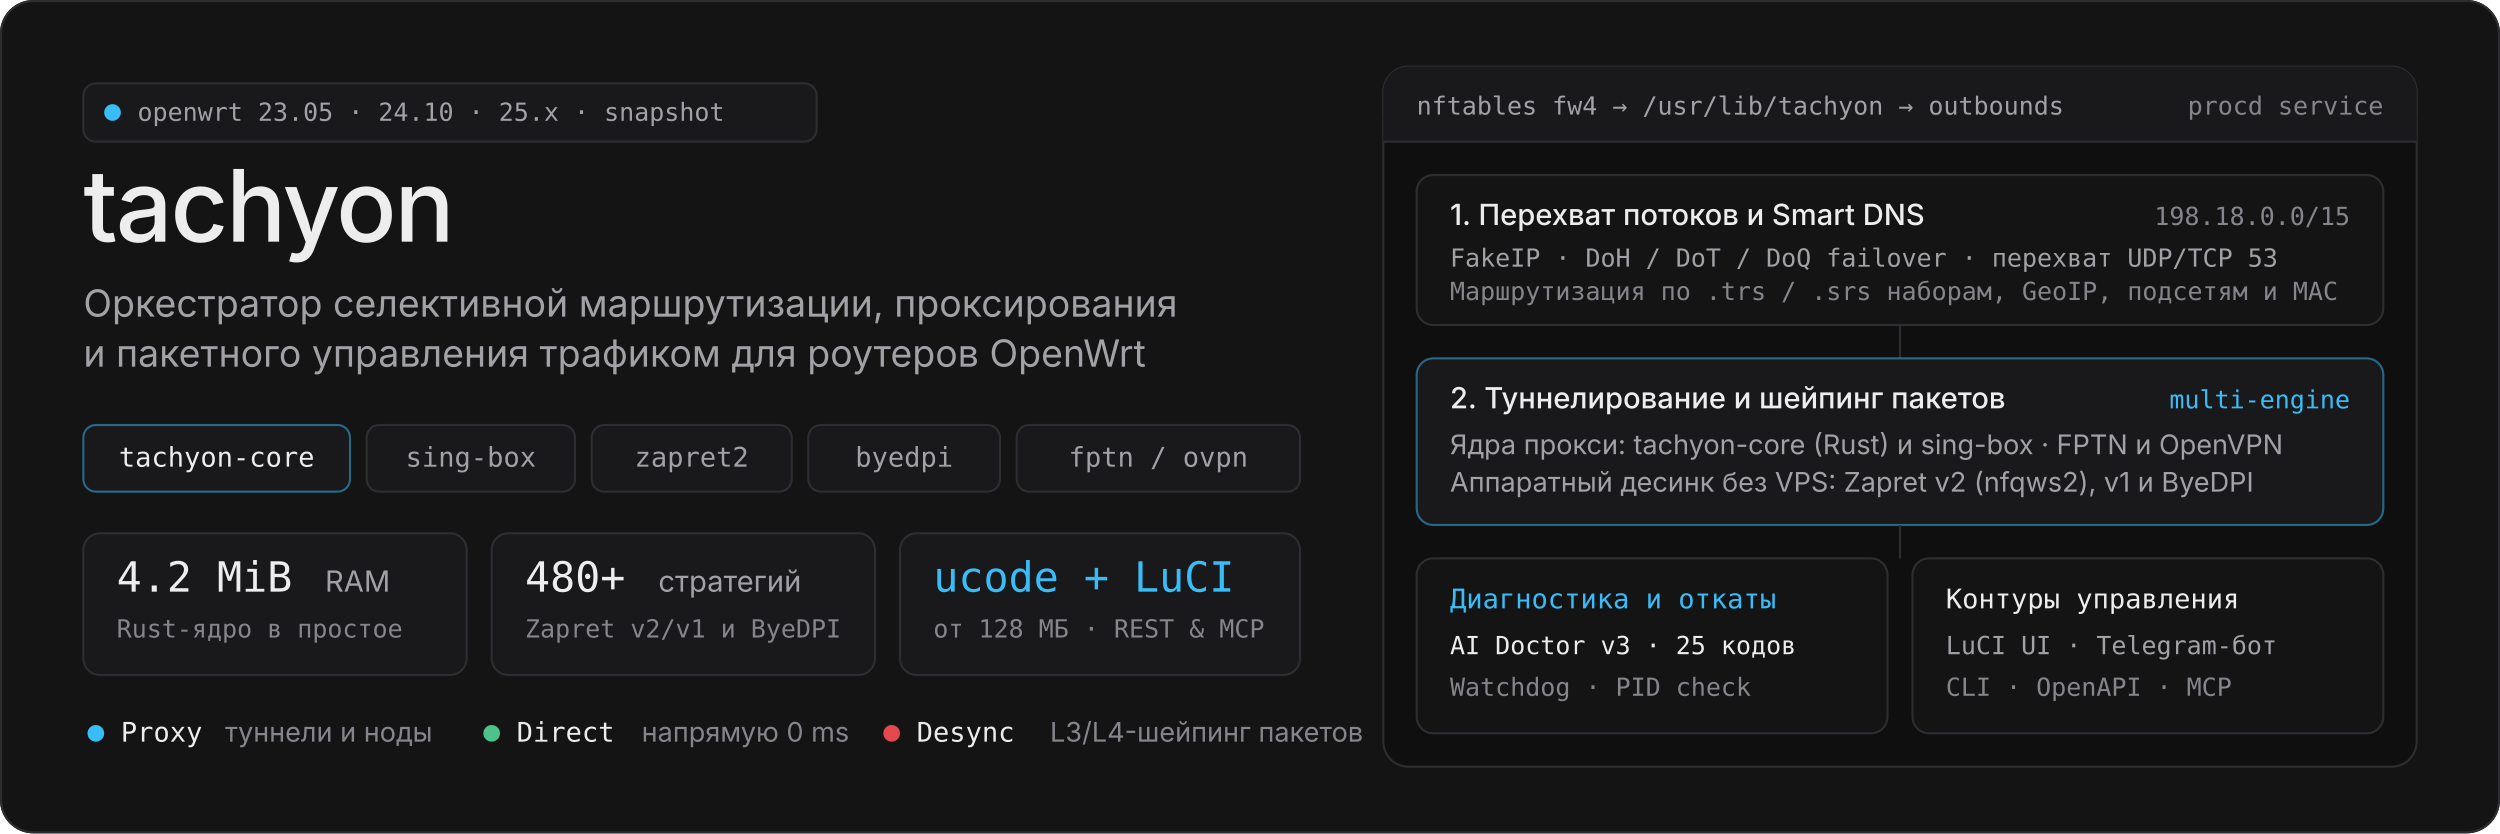
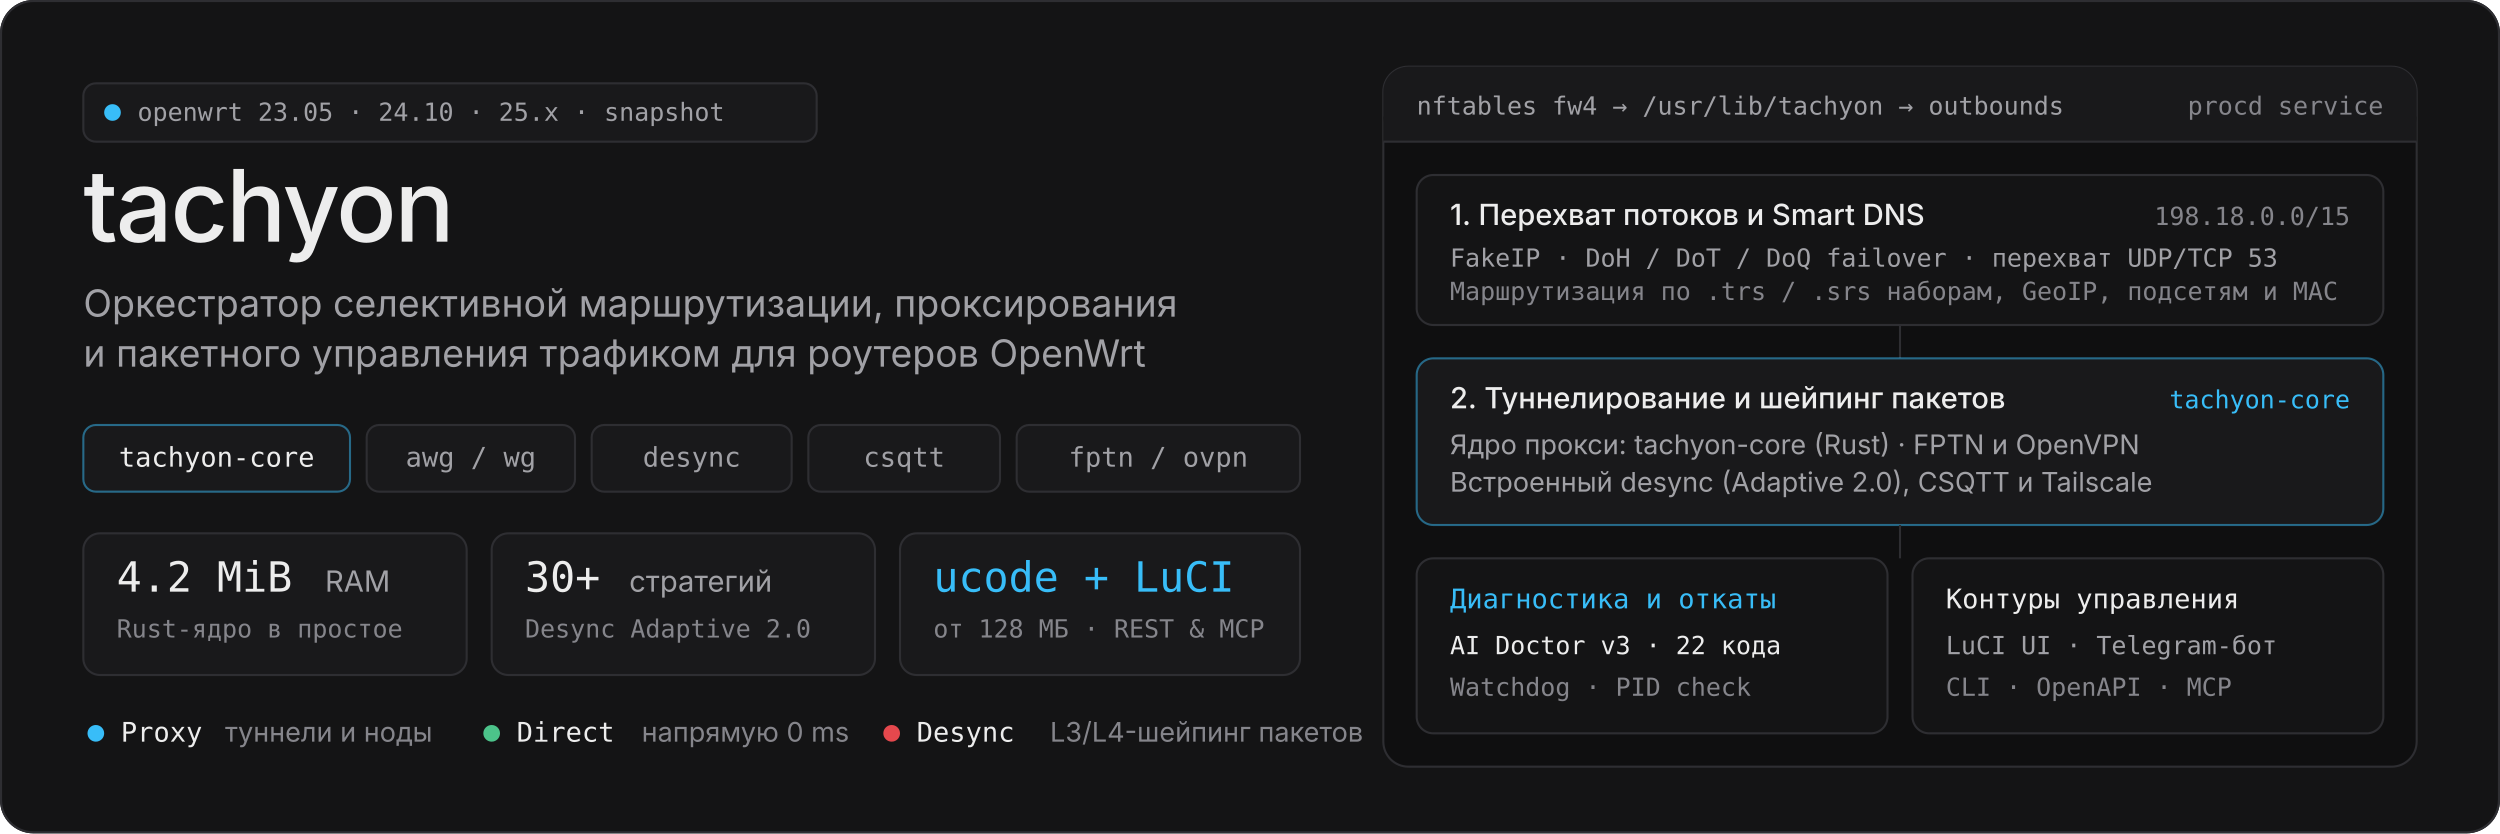
<svg xmlns="http://www.w3.org/2000/svg" width="1200" height="400" viewBox="0 0 1200 400" role="img" aria-labelledby="title desc">
  <rect width="1200" height="400" rx="16" fill="#141415" />
  <rect x="0.5" y="0.5" width="1199" height="399" rx="15.5" fill="none" stroke="#2e2e32" stroke-width="1" />
  <g transform="translate(40, 40)">
    <rect x="0" y="0" width="352" height="28" rx="6" fill="#19191b" stroke="#2e2e32" stroke-width="1" />
    <circle cx="14" cy="14" r="4" fill="#38bdf8" />
    <text x="26" y="18" fill="#a1a1a6" font-family="ui-monospace, SFMono-Regular, Menlo, Consolas, monospace" font-size="12" font-weight="400">openwrt 23.05 · 24.10 · 25.x · snapshot</text>
    <text x="0" y="76" fill="#ededed" font-family="-apple-system, BlinkMacSystemFont, 'Segoe UI', Inter, sans-serif" font-size="48" font-weight="500" letter-spacing="-1">tachyon</text>
    <text x="0" y="112" fill="#a1a1a6" font-family="-apple-system, BlinkMacSystemFont, 'Segoe UI', Inter, sans-serif" font-size="18" font-weight="400">Оркестратор селективной маршрутизации, проксирования</text>
    <text x="0" y="136" fill="#a1a1a6" font-family="-apple-system, BlinkMacSystemFont, 'Segoe UI', Inter, sans-serif" font-size="18" font-weight="400">и пакетного управления трафиком для роутеров OpenWrt</text>
    <g transform="translate(0, 164)">
      <rect x="0" y="0" width="128" height="32" rx="6" fill="#19191b" stroke="#38bdf8" stroke-width="1" stroke-opacity="0.5" />
      <text x="64" y="20" text-anchor="middle" fill="#ededed" font-family="ui-monospace, SFMono-Regular, Menlo, Consolas, monospace" font-size="13" font-weight="500">tachyon-core</text>
      <rect x="136" y="0" width="100" height="32" rx="6" fill="#19191b" stroke="#2e2e32" stroke-width="1" />
-       <text x="186" y="20" text-anchor="middle" fill="#a1a1a6" font-family="ui-monospace, SFMono-Regular, Menlo, Consolas, monospace" font-size="13" font-weight="400">sing-box</text>
+       <text x="186" y="20" text-anchor="middle" fill="#a1a1a6" font-family="ui-monospace, SFMono-Regular, Menlo, Consolas, monospace" font-size="13" font-weight="400">awg / wg</text>
      <rect x="244" y="0" width="96" height="32" rx="6" fill="#19191b" stroke="#2e2e32" stroke-width="1" />
-       <text x="292" y="20" text-anchor="middle" fill="#a1a1a6" font-family="ui-monospace, SFMono-Regular, Menlo, Consolas, monospace" font-size="13" font-weight="400">zapret2</text>
+       <text x="292" y="20" text-anchor="middle" fill="#a1a1a6" font-family="ui-monospace, SFMono-Regular, Menlo, Consolas, monospace" font-size="13" font-weight="400">desync</text>
      <rect x="348" y="0" width="92" height="32" rx="6" fill="#19191b" stroke="#2e2e32" stroke-width="1" />
-       <text x="394" y="20" text-anchor="middle" fill="#a1a1a6" font-family="ui-monospace, SFMono-Regular, Menlo, Consolas, monospace" font-size="13" font-weight="400">byedpi</text>
+       <text x="394" y="20" text-anchor="middle" fill="#a1a1a6" font-family="ui-monospace, SFMono-Regular, Menlo, Consolas, monospace" font-size="13" font-weight="400">csqtt</text>
      <rect x="448" y="0" width="136" height="32" rx="6" fill="#19191b" stroke="#2e2e32" stroke-width="1" />
      <text x="516" y="20" text-anchor="middle" fill="#a1a1a6" font-family="ui-monospace, SFMono-Regular, Menlo, Consolas, monospace" font-size="13" font-weight="400">fptn / ovpn</text>
    </g>
    <g transform="translate(0, 216)">
      <rect x="0" y="0" width="184" height="68" rx="8" fill="#19191b" stroke="#2e2e32" stroke-width="1" />
      <text x="16" y="28" fill="#ededed" font-family="ui-monospace, SFMono-Regular, Menlo, Consolas, monospace" font-size="20" font-weight="500">4.2 MiB</text>
      <text x="116" y="28" fill="#a1a1a6" font-family="-apple-system, BlinkMacSystemFont, 'Segoe UI', Inter, sans-serif" font-size="14" font-weight="400">RAM</text>
      <text x="16" y="50" fill="#85858b" font-family="ui-monospace, SFMono-Regular, Menlo, Consolas, monospace" font-size="12" font-weight="400">Rust-ядро в простое</text>
      <rect x="196" y="0" width="184" height="68" rx="8" fill="#19191b" stroke="#2e2e32" stroke-width="1" />
-       <text x="212" y="28" fill="#ededed" font-family="ui-monospace, SFMono-Regular, Menlo, Consolas, monospace" font-size="20" font-weight="500">480+</text>
-       <text x="276" y="28" fill="#a1a1a6" font-family="-apple-system, BlinkMacSystemFont, 'Segoe UI', Inter, sans-serif" font-size="14" font-weight="400">стратегий</text>
-       <text x="212" y="50" fill="#85858b" font-family="ui-monospace, SFMono-Regular, Menlo, Consolas, monospace" font-size="12" font-weight="400">Zapret v2/v1 и ByeDPI</text>
+       <text x="212" y="28" fill="#ededed" font-family="ui-monospace, SFMono-Regular, Menlo, Consolas, monospace" font-size="20" font-weight="500">30+</text>
+       <text x="262" y="28" fill="#a1a1a6" font-family="-apple-system, BlinkMacSystemFont, 'Segoe UI', Inter, sans-serif" font-size="14" font-weight="400">стратегий</text>
+       <text x="212" y="50" fill="#85858b" font-family="ui-monospace, SFMono-Regular, Menlo, Consolas, monospace" font-size="12" font-weight="400">Desync Adaptive 2.0</text>
      <rect x="392" y="0" width="192" height="68" rx="8" fill="#19191b" stroke="#2e2e32" stroke-width="1" />
      <text x="408" y="28" fill="#38bdf8" font-family="ui-monospace, SFMono-Regular, Menlo, Consolas, monospace" font-size="20" font-weight="500">ucode + LuCI</text>
      <text x="408" y="50" fill="#85858b" font-family="ui-monospace, SFMono-Regular, Menlo, Consolas, monospace" font-size="12" font-weight="400">от 128 МБ · REST &amp; MCP</text>
    </g>
    <g transform="translate(0, 304)">
      <circle cx="6" cy="8" r="4" fill="#38bdf8" />
      <text x="18" y="12" fill="#ededed" font-family="ui-monospace, SFMono-Regular, Menlo, Consolas, monospace" font-size="13" font-weight="500">Proxy</text>
      <text x="68" y="12" fill="#85858b" font-family="-apple-system, BlinkMacSystemFont, 'Segoe UI', Inter, sans-serif" font-size="13" font-weight="400">туннели и ноды</text>
      <circle cx="196" cy="8" r="4" fill="#4cc38a" />
      <text x="208" y="12" fill="#ededed" font-family="ui-monospace, SFMono-Regular, Menlo, Consolas, monospace" font-size="13" font-weight="500">Direct</text>
      <text x="268" y="12" fill="#85858b" font-family="-apple-system, BlinkMacSystemFont, 'Segoe UI', Inter, sans-serif" font-size="13" font-weight="400">напрямую 0 ms</text>
      <circle cx="388" cy="8" r="4" fill="#e5484d" />
      <text x="400" y="12" fill="#ededed" font-family="ui-monospace, SFMono-Regular, Menlo, Consolas, monospace" font-size="13" font-weight="500">Desync</text>
      <text x="464" y="12" fill="#85858b" font-family="-apple-system, BlinkMacSystemFont, 'Segoe UI', Inter, sans-serif" font-size="13" font-weight="400">L3/L4-шейпинг пакетов</text>
    </g>
  </g>
  <g transform="translate(664, 32)">
    <rect x="0" y="0" width="496" height="336" rx="12" fill="#0f0f10" stroke="#2e2e32" stroke-width="1" />
    <rect x="0" y="0" width="496" height="36" rx="12" fill="#19191b" />
    <rect x="0" y="24" width="496" height="12" fill="#19191b" />
    <line x1="0" y1="36" x2="496" y2="36" stroke="#2e2e32" stroke-width="1" />
    <text x="16" y="23" fill="#a1a1a6" font-family="ui-monospace, SFMono-Regular, Menlo, Consolas, monospace" font-size="12" font-weight="400">nftables fw4 → /usr/lib/tachyon → outbounds</text>
    <text x="480" y="23" text-anchor="end" fill="#85858b" font-family="ui-monospace, SFMono-Regular, Menlo, Consolas, monospace" font-size="12" font-weight="400">procd service</text>
    <g transform="translate(16, 52)">
      <rect x="0" y="0" width="464" height="72" rx="8" fill="#141415" stroke="#2e2e32" stroke-width="1" />
      <text x="16" y="24" fill="#ededed" font-family="-apple-system, BlinkMacSystemFont, 'Segoe UI', Inter, sans-serif" font-size="14" font-weight="500">1. Перехват потоков и Smart DNS</text>
      <text x="448" y="24" text-anchor="end" fill="#85858b" font-family="ui-monospace, SFMono-Regular, Menlo, Consolas, monospace" font-size="12" font-weight="400">198.18.0.0/15</text>
      <text x="16" y="44" fill="#a1a1a6" font-family="ui-monospace, SFMono-Regular, Menlo, Consolas, monospace" font-size="12" font-weight="400">FakeIP · DoH / DoT / DoQ failover · перехват UDP/TCP 53</text>
      <text x="16" y="60" fill="#85858b" font-family="ui-monospace, SFMono-Regular, Menlo, Consolas, monospace" font-size="12" font-weight="400">Маршрутизация по .trs / .srs наборам, GeoIP, подсетям и MAC</text>
    </g>
    <line x1="248" y1="124" x2="248" y2="140" stroke="#2e2e32" stroke-width="1" />
    <g transform="translate(16, 140)">
      <rect x="0" y="0" width="464" height="80" rx="8" fill="#19191b" stroke="#38bdf8" stroke-width="1" stroke-opacity="0.5" />
      <text x="16" y="24" fill="#ededed" font-family="-apple-system, BlinkMacSystemFont, 'Segoe UI', Inter, sans-serif" font-size="14" font-weight="500">2. Туннелирование и шейпинг пакетов</text>
-       <text x="448" y="24" text-anchor="end" fill="#38bdf8" font-family="ui-monospace, SFMono-Regular, Menlo, Consolas, monospace" font-size="12" font-weight="500">multi-engine</text>
-       <text x="16" y="46" fill="#a1a1a6" font-family="-apple-system, BlinkMacSystemFont, 'Segoe UI', Inter, sans-serif" font-size="13" font-weight="400">Ядра прокси: tachyon-core (Rust) и sing-box · FPTN и OpenVPN</text>
-       <text x="16" y="64" fill="#a1a1a6" font-family="-apple-system, BlinkMacSystemFont, 'Segoe UI', Inter, sans-serif" font-size="13" font-weight="400">Аппаратный десинк без VPS: Zapret v2 (nfqws2), v1 и ByeDPI</text>
+       <text x="448" y="24" text-anchor="end" fill="#38bdf8" font-family="ui-monospace, SFMono-Regular, Menlo, Consolas, monospace" font-size="12" font-weight="500">tachyon-core</text>
+       <text x="16" y="46" fill="#a1a1a6" font-family="-apple-system, BlinkMacSystemFont, 'Segoe UI', Inter, sans-serif" font-size="13" font-weight="400">Ядро прокси: tachyon-core (Rust) · FPTN и OpenVPN</text>
+       <text x="16" y="64" fill="#a1a1a6" font-family="-apple-system, BlinkMacSystemFont, 'Segoe UI', Inter, sans-serif" font-size="13" font-weight="400">Встроенный desync (Adaptive 2.0), CSQTT и Tailscale</text>
    </g>
    <line x1="248" y1="220" x2="248" y2="236" stroke="#2e2e32" stroke-width="1" />
    <g transform="translate(16, 236)">
      <rect x="0" y="0" width="226" height="84" rx="8" fill="#141415" stroke="#2e2e32" stroke-width="1" />
      <text x="16" y="24" fill="#38bdf8" font-family="ui-monospace, SFMono-Regular, Menlo, Consolas, monospace" font-size="13" font-weight="500">Диагностика и откаты</text>
-       <text x="16" y="46" fill="#ededed" font-family="ui-monospace, SFMono-Regular, Menlo, Consolas, monospace" font-size="12" font-weight="400">AI Doctor v3 · 25 кодов</text>
+       <text x="16" y="46" fill="#ededed" font-family="ui-monospace, SFMono-Regular, Menlo, Consolas, monospace" font-size="12" font-weight="400">AI Doctor v3 · 22 кода</text>
      <text x="16" y="66" fill="#85858b" font-family="ui-monospace, SFMono-Regular, Menlo, Consolas, monospace" font-size="12" font-weight="400">Watchdog · PID check</text>
      <rect x="238" y="0" width="226" height="84" rx="8" fill="#141415" stroke="#2e2e32" stroke-width="1" />
      <text x="254" y="24" fill="#ededed" font-family="ui-monospace, SFMono-Regular, Menlo, Consolas, monospace" font-size="13" font-weight="500">Контуры управления</text>
      <text x="254" y="46" fill="#a1a1a6" font-family="ui-monospace, SFMono-Regular, Menlo, Consolas, monospace" font-size="12" font-weight="400">LuCI UI · Telegram-бот</text>
      <text x="254" y="66" fill="#85858b" font-family="ui-monospace, SFMono-Regular, Menlo, Consolas, monospace" font-size="12" font-weight="400">CLI · OpenAPI · MCP</text>
    </g>
  </g>
</svg>
